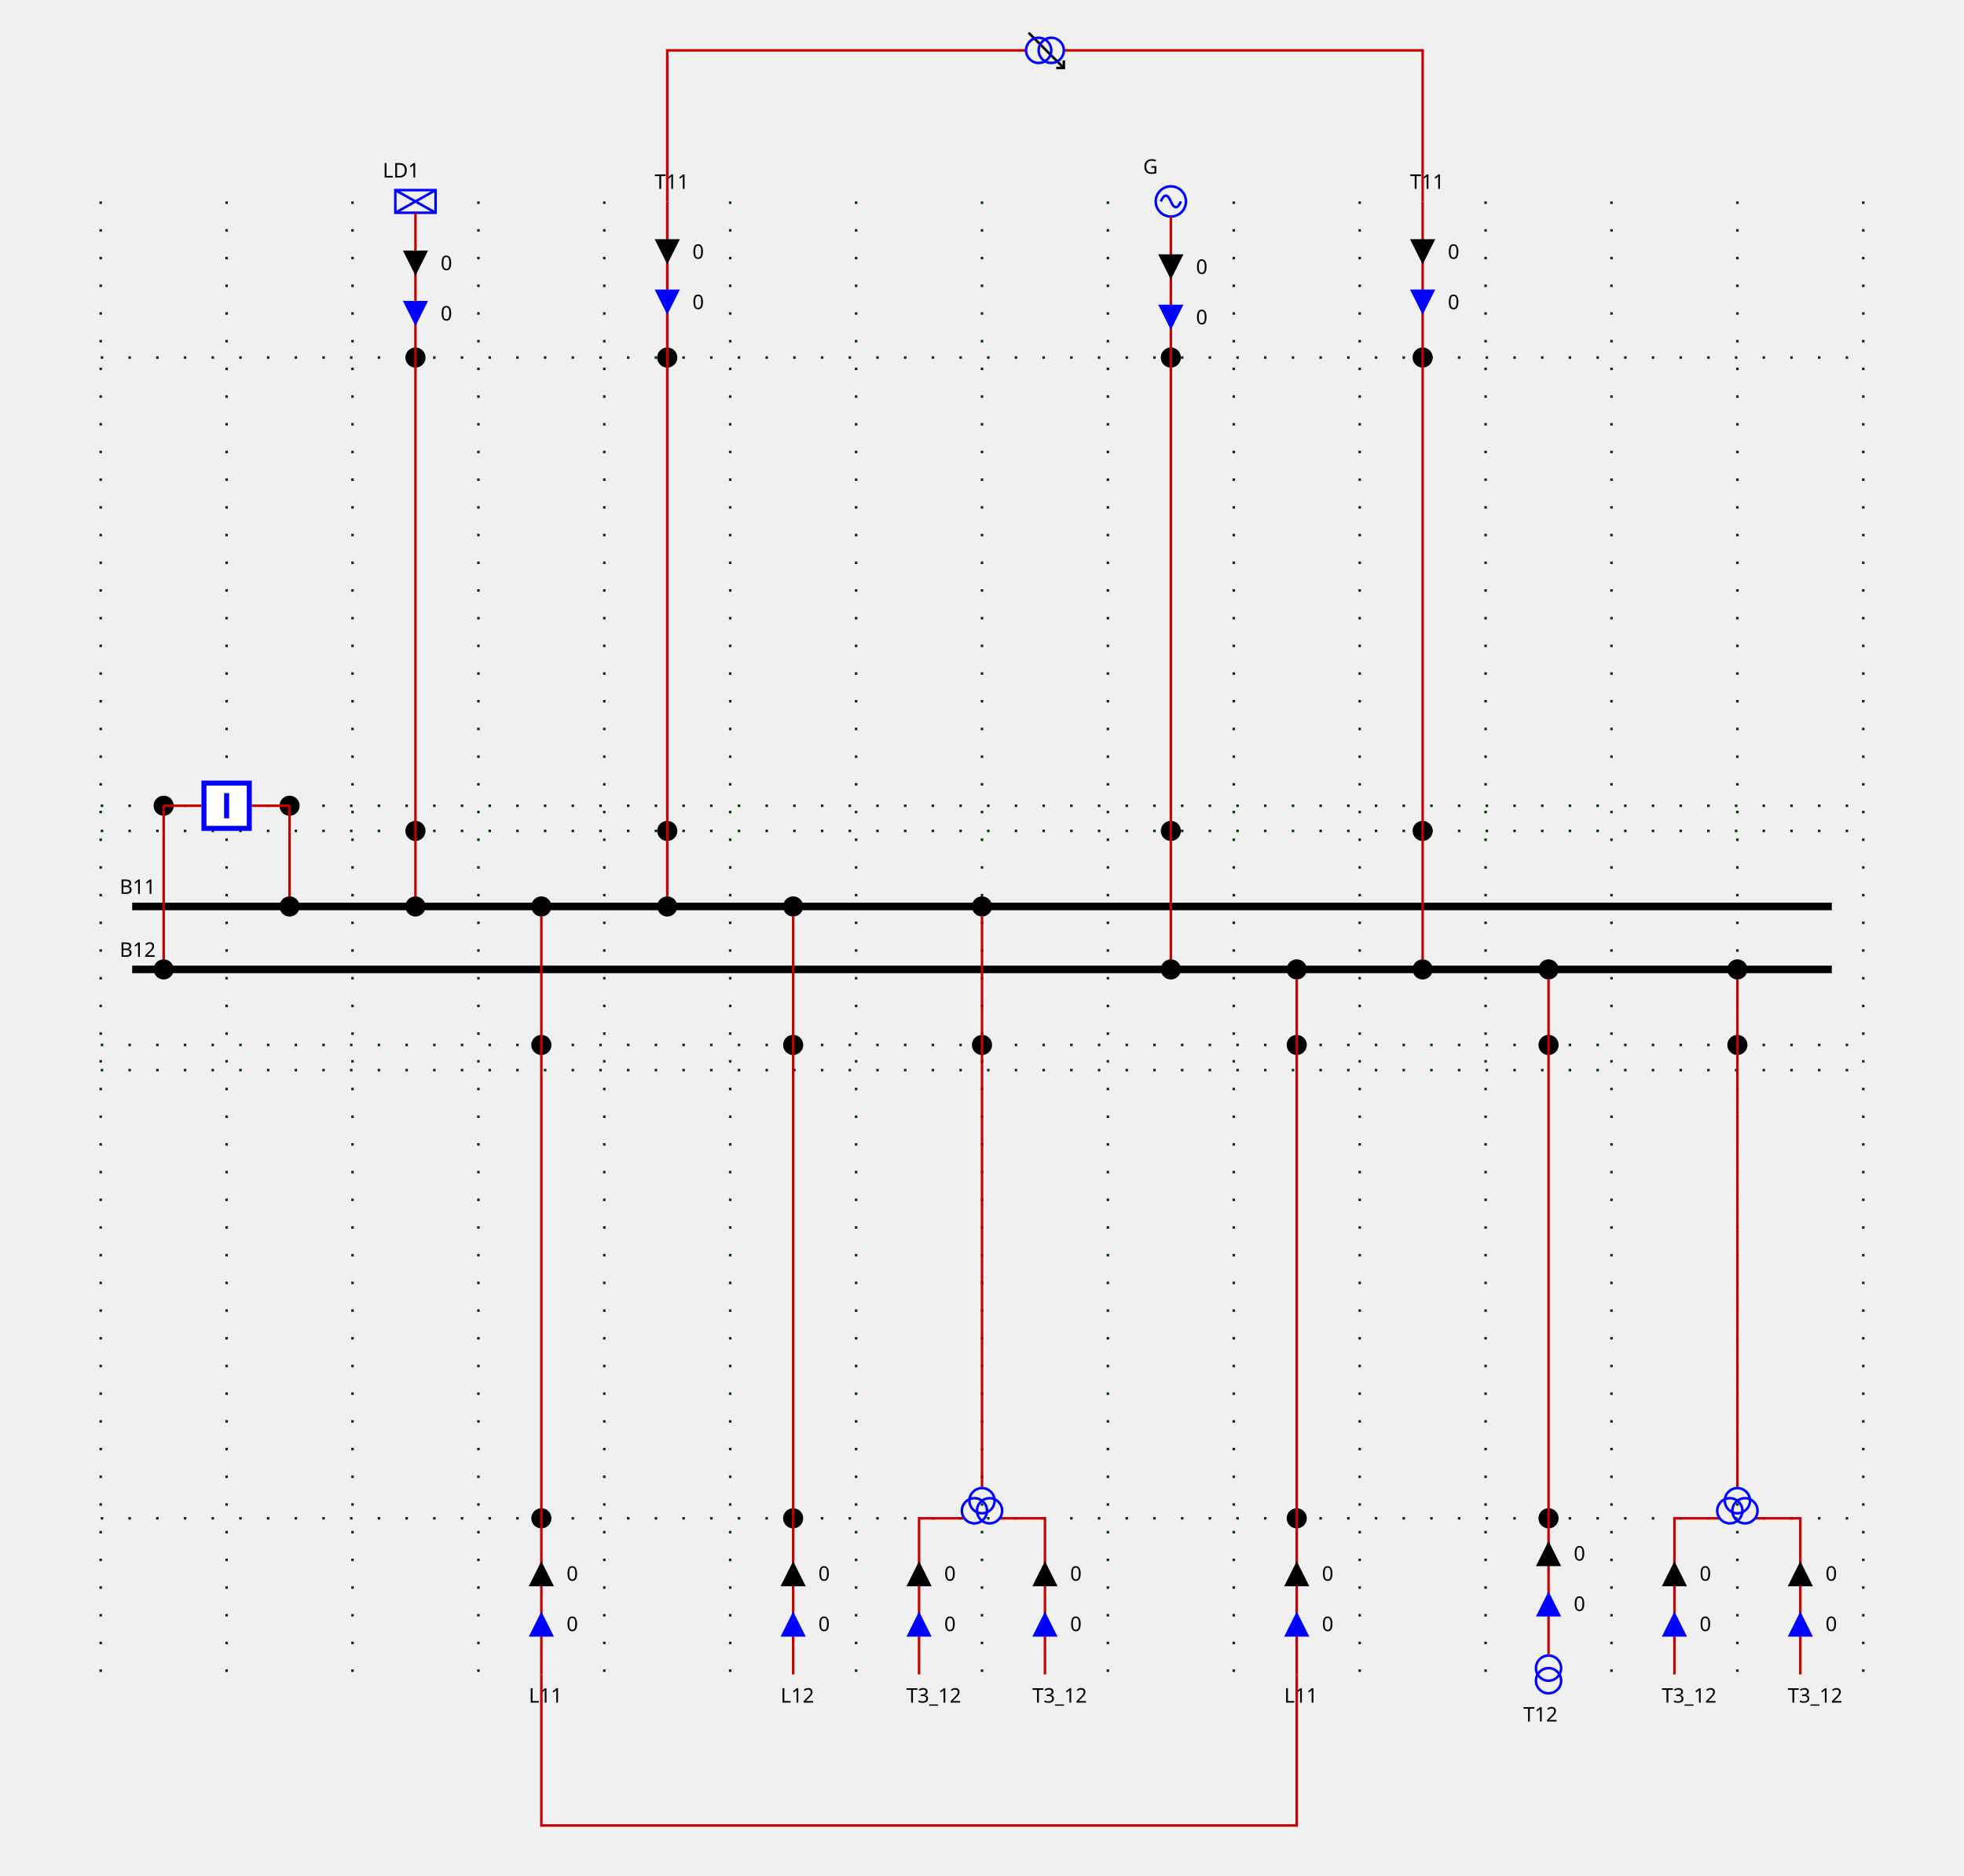
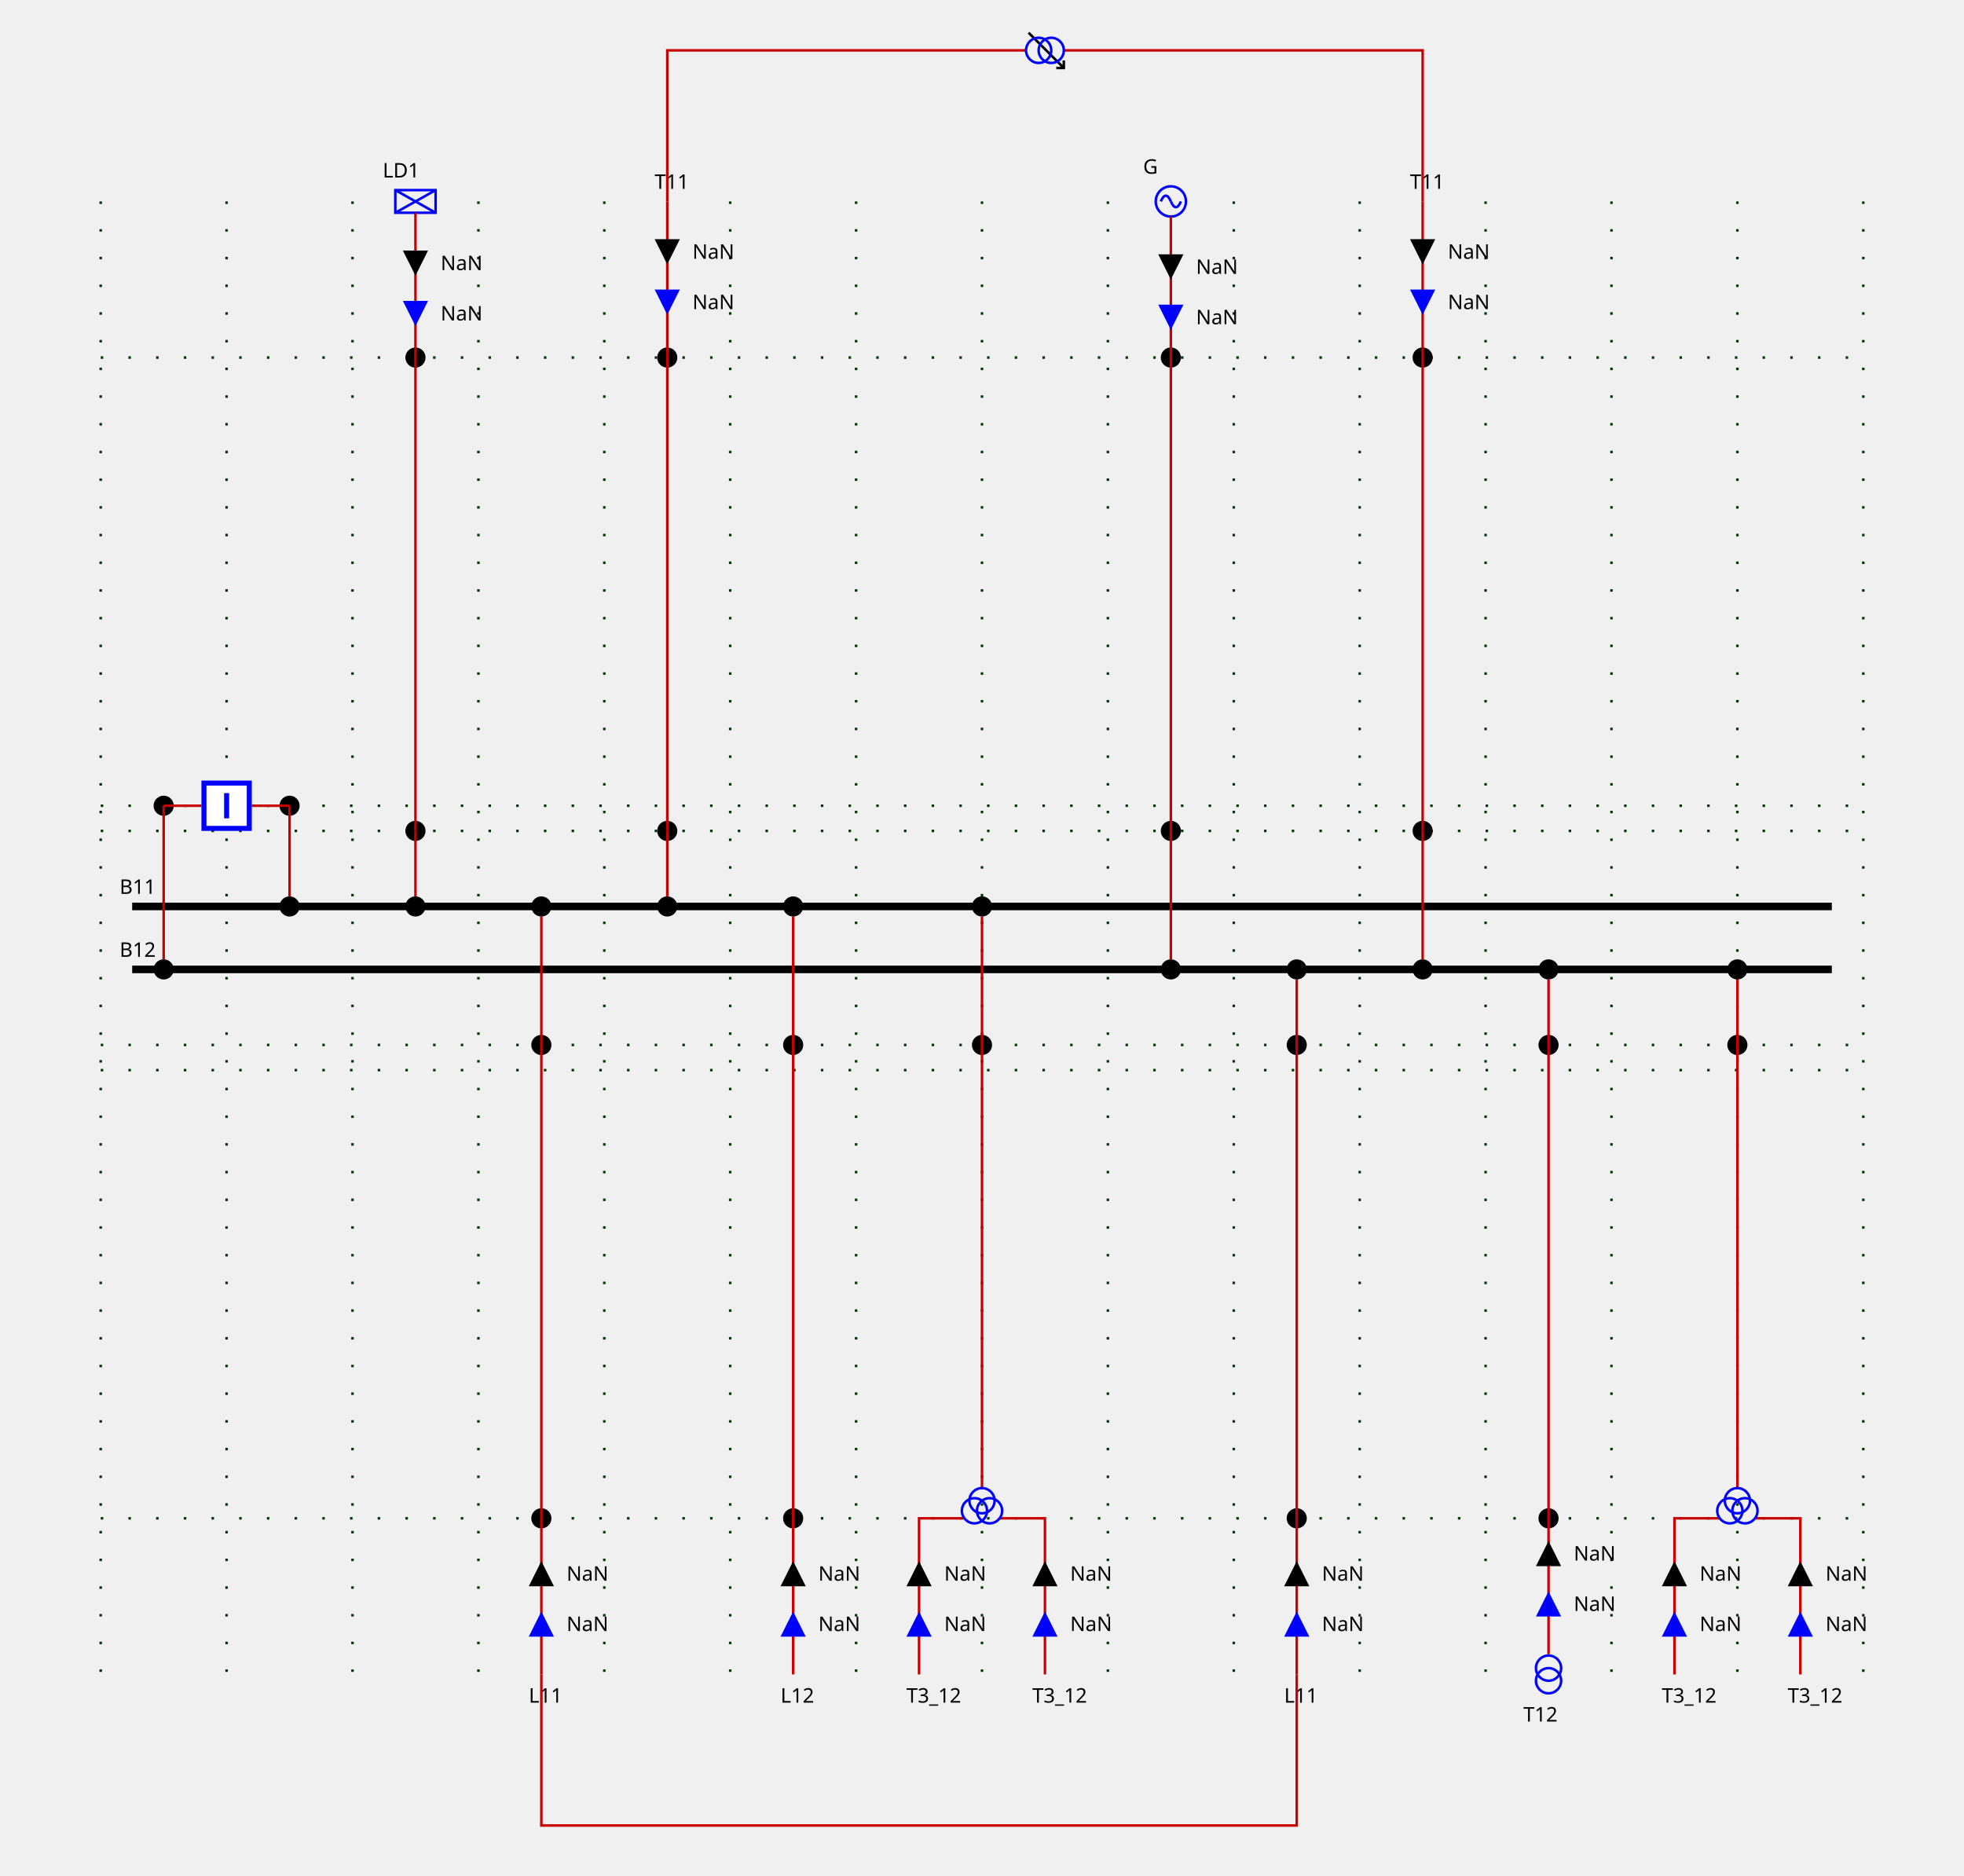
<svg xmlns="http://www.w3.org/2000/svg" height="745.0" viewBox="0 0 780.0 745.0" width="780.0">
  <style>
/* ----------------------------------------------------------------------- */
/* File: tautologies.css ------------------------------------------------- */
.sld-out .sld-arrow-in {visibility: hidden}
.sld-in .sld-arrow-out {visibility: hidden}
.sld-closed .sld-sw-open {visibility: hidden}
.sld-open .sld-sw-closed {visibility: hidden}
.sld-hidden-node {visibility: hidden}
.sld-top-feeder .sld-label {dominant-baseline: auto}
.sld-bottom-feeder .sld-label {dominant-baseline: hanging}
.sld-arrow-p .sld-label {dominant-baseline: middle}
.sld-arrow-q .sld-label {dominant-baseline: middle}
/* ----------------------------------------------------------------------- */
/* File: baseVoltages.css ------------------------------------------------ */
.sld-vl300to500 {--sld-vl-color: #ff0000}
.sld-vl180to300 {--sld-vl-color: #228b22}
.sld-vl120to180 {--sld-vl-color: #01afaf}
.sld-vl70to120 {--sld-vl-color: #cc5500}
.sld-vl50to70 {--sld-vl-color: #a020f0}
.sld-vl30to50 {--sld-vl-color: #ff8290}
.sld-vl0to30 {--sld-vl-color: #abae28}
/* ----------------------------------------------------------------------- */
/* File : highlightLineStates.css ---------------------------------------- */
.sld-feeder-disconnected {stroke: black}
.sld-feeder-connected-disconnected {stroke-dasharray: 3,3}
.sld-feeder-disconnected-connected {stroke: black; stroke-dasharray: 3,3}
/* ----------------------------------------------------------------------- */
/* File : components.css ------------------------------------------------- */
/* Stroke black */
.sld-disconnector {stroke-width: 3; stroke: black; fill: none}
/* Stroke blue */
.sld-breaker {stroke-width: 2; stroke: blue; fill:white}
/* Stroke --sld-vl-color with fallback black */
.sld-bus-connection {stroke: var(--sld-vl-color, black); stroke-width: 4; fill: none}
.sld-busbar-section {stroke: var(--sld-vl-color, black); stroke-width: 3; fill: none}
/* Stroke --sld-vl-color with fallback red */
.sld-wire {stroke: var(--sld-vl-color, #c80000); fill: none}
/* Stroke --sld-vl-color with fallback blue */
.sld-load-break-switch {stroke: var(--sld-vl-color, blue); fill: none}
.sld-load {stroke: var(--sld-vl-color, blue); fill: none}
.sld-generator {stroke: var(--sld-vl-color, blue); fill: none}
.sld-two-wt {stroke: var(--sld-vl-color, blue); fill: none}
.sld-three-wt {stroke: var(--sld-vl-color, blue); fill: none}
.sld-winding {stroke: var(--sld-vl-color, blue); fill: none}
.sld-capacitor {stroke: var(--sld-vl-color, blue); fill: none}
.sld-inductor {stroke: var(--sld-vl-color, blue); fill: none}
.sld-pst {stroke: var(--sld-vl-color, blue); fill: none}
.sld-pst-arrow {stroke: black; fill: none}
.sld-svc {stroke: var(--sld-vl-color, blue); fill: none}
.sld-vsc {stroke: var(--sld-vl-color, blue); font-size: 7.43px; fill: none}
/* Stroke none &amp; fill: --sld-vl-color */
.sld-node-infos {stroke: none; fill: var(--sld-vl-color, black)}
/* Stroke none &amp; fill: black */
.sld-label {stroke: none; fill: black; font: 8px "Verdana"}
.sld-graph-label {stroke: none; fill: black; font: 12px "Verdana"}
.sld-node {stroke: none; fill: black}
.sld-flash {stroke: none; fill: black}
.sld-lock {stroke: none; fill: black}
/* Specific */
.sld-grid {stroke: #003700; stroke-dasharray: 1,10}
.sld-arrow-p {fill:black}
.sld-arrow-q {fill:blue}
.sld-frame {fill: var(--sld-background-color, transparent)}
/* Stroke maroon for fictitious switch */
.sld-breaker.sld-fictitious {stroke: maroon}
.sld-disconnector.sld-fictitious {stroke: maroon}
.sld-load-break-switch.sld-fictitious {stroke: maroon}
.sld-busbar-section.sld-fictitious {stroke: var(--sld-vl-color, #c80000); stroke-width: 1}

</style>
  <rect class="sld-frame" height="100%" width="100%" />
  <g>
    <g class="sld-grid" id="GRID_VL1">
      <line x1="40.0" x2="40.0" y1="80.0" y2="665.0" />
      <line x1="90.0" x2="90.0" y1="80.0" y2="665.0" />
      <line x1="140.0" x2="140.0" y1="80.0" y2="665.0" />
      <line x1="190.0" x2="190.0" y1="80.0" y2="665.0" />
      <line x1="240.0" x2="240.0" y1="80.0" y2="665.0" />
      <line x1="290.0" x2="290.0" y1="80.0" y2="665.0" />
      <line x1="340.0" x2="340.0" y1="80.0" y2="665.0" />
      <line x1="390.0" x2="390.0" y1="80.0" y2="665.0" />
      <line x1="440.0" x2="440.0" y1="80.0" y2="665.0" />
      <line x1="490.0" x2="490.0" y1="80.0" y2="665.0" />
      <line x1="540.0" x2="540.0" y1="80.0" y2="665.0" />
      <line x1="590.0" x2="590.0" y1="80.0" y2="665.0" />
      <line x1="640.0" x2="640.0" y1="80.0" y2="665.0" />
      <line x1="690.0" x2="690.0" y1="80.0" y2="665.0" />
      <line x1="740.0" x2="740.0" y1="80.0" y2="665.0" />
      <line x1="40.0" x2="740.0" y1="330.0" y2="330.0" />
      <line x1="40.0" x2="740.0" y1="320.0" y2="320.0" />
      <line x1="40.0" x2="740.0" y1="142.0" y2="142.0" />
      <line x1="40.0" x2="740.0" y1="415.0" y2="415.0" />
      <line x1="40.0" x2="740.0" y1="425.0" y2="425.0" />
      <line x1="40.0" x2="740.0" y1="603.0" y2="603.0" />
    </g>
    <g class="sld-busbar-section sld-vl300to500" id="idB11" transform="translate(52.5,360.0)">
      <line x1="0" x2="675.0" y1="0" y2="0" />
      <text class="sld-label" id="B11_NW_LABEL" x="-5.0" y="-5.0">B11</text>
    </g>
    <g class="sld-busbar-section sld-vl300to500" id="idB12" transform="translate(52.5,385.0)">
      <line x1="0" x2="675.0" y1="0" y2="0" />
      <text class="sld-label" id="B12_NW_LABEL" x="-5.0" y="-5.0">B12</text>
    </g>
    <g class="cell idINTERN_32_0" id="idINTERN_32_0">
      <g class="sld-node sld-fictitious sld-vl300to500" id="idINTERNAL_95_VL1_95_BR1" transform="translate(111.0,316.0)">
        <circle cx="4" cy="4" r="4" />
      </g>
      <g class="sld-node sld-fictitious sld-vl300to500" id="idINTERNAL_95_VL1_95_BR1" transform="translate(61.0,316.0)">
        <circle cx="4" cy="4" r="4" />
      </g>
      <g class="sld-wire sld-vl300to500" id="_95_VL1_95_BUSCO_95_BR1_95_INTERNAL_95_VL1_95_BR1">
        <polyline points="115.0,356.0,115.0,320.0" />
      </g>
      <g class="sld-wire sld-vl300to500" id="_95_VL1_95_INTERNAL_95_VL1_95_BR1_95_BR1">
        <polyline points="115.0,320.0,100.0,320.0" />
      </g>
      <g class="sld-wire sld-vl300to500" id="_95_VL1_95_INTERNAL_95_VL1_95_BR1_95_BR1">
        <polyline points="65.0,320.0,80.0,320.0" />
      </g>
      <g class="sld-wire sld-vl300to500" id="_95_VL1_95_BUSCO_95_BR1_95_INTERNAL_95_VL1_95_BR1">
        <polyline points="65.0,381.0,65.0,320.0" />
      </g>
      <g class="sld-bus-connection sld-fictitious sld-vl300to500" id="idBUSCO_95_BR1" transform="translate(111.0,356.0)">
        <circle cx="4" cy="4" r="2" />
      </g>
      <g class="sld-breaker sld-open sld-vl300to500" id="idBR1" transform="translate(80.0,310.0)">
        <path class="sld-sw-closed" d="M1,1 V19 H19 V1z M10,5 V15" transform="rotate(90.0,10.0,10.0)" />
        <path class="sld-sw-open" d="M1,1 V19 H19 V1z M5,10 H15" transform="rotate(90.0,10.0,10.0)" />
      </g>
      <g class="sld-bus-connection sld-fictitious sld-vl300to500" id="idBUSCO_95_BR1" transform="translate(61.0,381.0)">
        <circle cx="4" cy="4" r="2" />
      </g>
    </g>
    <g class="cell idEXTERN_32_1" id="idEXTERN_32_1">
      <g class="sld-node sld-fictitious sld-vl300to500" id="idINTERNAL_95_VL1_95_LD1_95_1" transform="translate(161.0,326.0)">
        <circle cx="4" cy="4" r="4" />
      </g>
      <g class="sld-node sld-fictitious sld-vl300to500" id="idINTERNAL_95_VL1_95_LD1_95_2" transform="translate(161.0,138.0)">
        <circle cx="4" cy="4" r="4" />
      </g>
      <g class="sld-load sld-top-feeder sld-vl300to500" id="idLD1" transform="translate(157.0,75.5)">
        <rect height="9" width="16" />
        <line x1="0" x2="16" y1="0" y2="9" />
        <line x1="16" x2="0" y1="0" y2="9" />
        <text class="sld-label" id="LD1_N_LABEL" x="-5.0" y="-5.0">LD1</text>
      </g>
      <g class="sld-wire sld-vl300to500" id="_95_VL1_95_BUSCO_95_LD1_95_INTERNAL_95_VL1_95_LD1_95_1">
        <polyline points="165.0,356.0,165.0,330.0" />
      </g>
      <g class="sld-wire sld-vl300to500" id="_95_VL1_95_INTERNAL_95_VL1_95_LD1_95_1_95_INTERNAL_95_VL1_95_LD1_95_2">
        <polyline points="165.0,330.0,165.0,142.0" />
      </g>
      <g class="sld-wire sld-vl300to500" id="_95_VL1_95_INTERNAL_95_VL1_95_LD1_95_2_95_LD1">
        <polyline points="165.0,142.0,165.0,84.5" />
      </g>
      <g class="sld-arrow-p sld-in" id="idLD1_ARROW_ACTIVE" transform="translate(160.0,99.5)">
        <polygon class="sld-arrow-in" points="0,0 10,0 5,10" />
        <polygon class="sld-arrow-out" points="5,0 10,10 0,10" />
-         <text class="sld-label" x="15.0" y="5.0">0</text>
+         <text class="sld-label" x="15.0" y="5.0">NaN</text>
      </g>
      <g class="sld-arrow-q sld-in" id="idLD1_ARROW_REACTIVE" transform="translate(160.0,119.5)">
        <polygon class="sld-arrow-in" points="0,0 10,0 5,10" />
        <polygon class="sld-arrow-out" points="5,0 10,10 0,10" />
-         <text class="sld-label" x="15.0" y="5.0">0</text>
+         <text class="sld-label" x="15.0" y="5.0">NaN</text>
      </g>
      <g class="sld-bus-connection sld-fictitious sld-vl300to500" id="idBUSCO_95_LD1" transform="translate(161.0,356.0)">
        <circle cx="4" cy="4" r="2" />
      </g>
    </g>
    <g class="cell idEXTERN_32_2" id="idEXTERN_32_2">
      <g class="sld-node sld-fictitious sld-vl300to500" id="idINTERNAL_95_VL1_95_L11_95_ONE_95_1" transform="translate(211.0,411.0)">
        <circle cx="4" cy="4" r="4" />
      </g>
      <g class="sld-node sld-fictitious sld-vl300to500" id="idINTERNAL_95_VL1_95_L11_95_ONE_95_2" transform="translate(211.0,599.0)">
        <circle cx="4" cy="4" r="4" />
      </g>
      <g class="sld-bottom-feeder sld-vl300to500" id="idL11_95_ONE" transform="translate(215.0,665.0)">
        <text class="sld-label" id="L11_ONE_S_LABEL" x="-5.0" y="5.0">L11</text>
      </g>
      <g class="sld-wire sld-vl300to500" id="_95_VL1_95_BUSCO_95_L11_95_ONE_95_INTERNAL_95_VL1_95_L11_95_ONE_95_1">
        <polyline points="215.0,364.0,215.0,415.0" />
      </g>
      <g class="sld-wire sld-vl300to500" id="_95_VL1_95_INTERNAL_95_VL1_95_L11_95_ONE_95_1_95_INTERNAL_95_VL1_95_L11_95_ONE_95_2">
        <polyline points="215.0,415.0,215.0,603.0" />
      </g>
      <g class="sld-wire sld-vl300to500" id="_95_VL1_95_INTERNAL_95_VL1_95_L11_95_ONE_95_2_95_L11_95_ONE">
        <polyline points="215.0,603.0,215.0,665.0" />
      </g>
      <g class="sld-arrow-q sld-in" id="idL11_95_ONE_ARROW_REACTIVE" transform="translate(210.0,640.0)">
        <polygon class="sld-arrow-in" points="0,0 10,0 5,10" transform="rotate(180.0,5.0,5.0)" />
        <polygon class="sld-arrow-out" points="5,0 10,10 0,10" transform="rotate(180.0,5.0,5.0)" />
-         <text class="sld-label" x="15.0" y="5.0">0</text>
+         <text class="sld-label" x="15.0" y="5.0">NaN</text>
      </g>
      <g class="sld-arrow-p sld-in" id="idL11_95_ONE_ARROW_ACTIVE" transform="translate(210.0,620.0)">
        <polygon class="sld-arrow-in" points="0,0 10,0 5,10" transform="rotate(180.0,5.0,5.0)" />
        <polygon class="sld-arrow-out" points="5,0 10,10 0,10" transform="rotate(180.0,5.0,5.0)" />
-         <text class="sld-label" x="15.0" y="5.0">0</text>
+         <text class="sld-label" x="15.0" y="5.0">NaN</text>
      </g>
      <g class="sld-bus-connection sld-fictitious sld-vl300to500" id="idBUSCO_95_L11_95_ONE" transform="translate(211.0,356.0)">
        <circle cx="4" cy="4" r="2" />
      </g>
    </g>
    <g class="cell idEXTERN_32_3" id="idEXTERN_32_3">
      <g class="sld-node sld-fictitious sld-vl300to500" id="idINTERNAL_95_VL1_95_T11_95_ONE_95_1" transform="translate(261.0,326.0)">
        <circle cx="4" cy="4" r="4" />
      </g>
      <g class="sld-node sld-fictitious sld-vl300to500" id="idINTERNAL_95_VL1_95_T11_95_ONE_95_2" transform="translate(261.0,138.0)">
        <circle cx="4" cy="4" r="4" />
      </g>
      <g class="sld-top-feeder sld-vl300to500" id="idT11_95_ONE" transform="translate(265.0,80.0)">
        <text class="sld-label" id="T11_ONE_N_LABEL" x="-5.0" y="-5.0">T11</text>
      </g>
      <g class="sld-wire sld-vl300to500" id="_95_VL1_95_BUSCO_95_T11_95_ONE_95_INTERNAL_95_VL1_95_T11_95_ONE_95_1">
        <polyline points="265.0,356.0,265.0,330.0" />
      </g>
      <g class="sld-wire sld-vl300to500" id="_95_VL1_95_INTERNAL_95_VL1_95_T11_95_ONE_95_1_95_INTERNAL_95_VL1_95_T11_95_ONE_95_2">
        <polyline points="265.0,330.0,265.0,142.0" />
      </g>
      <g class="sld-wire sld-vl300to500" id="_95_VL1_95_INTERNAL_95_VL1_95_T11_95_ONE_95_2_95_T11_95_ONE">
        <polyline points="265.0,142.0,265.0,80.0" />
      </g>
      <g class="sld-arrow-p sld-in" id="idT11_95_ONE_ARROW_ACTIVE" transform="translate(260.0,95.0)">
        <polygon class="sld-arrow-in" points="0,0 10,0 5,10" />
        <polygon class="sld-arrow-out" points="5,0 10,10 0,10" />
-         <text class="sld-label" x="15.0" y="5.0">0</text>
+         <text class="sld-label" x="15.0" y="5.0">NaN</text>
      </g>
      <g class="sld-arrow-q sld-in" id="idT11_95_ONE_ARROW_REACTIVE" transform="translate(260.0,115.0)">
        <polygon class="sld-arrow-in" points="0,0 10,0 5,10" />
        <polygon class="sld-arrow-out" points="5,0 10,10 0,10" />
-         <text class="sld-label" x="15.0" y="5.0">0</text>
+         <text class="sld-label" x="15.0" y="5.0">NaN</text>
      </g>
      <g class="sld-bus-connection sld-fictitious sld-vl300to500" id="idBUSCO_95_T11_95_ONE" transform="translate(261.0,356.0)">
        <circle cx="4" cy="4" r="2" />
      </g>
    </g>
    <g class="cell idEXTERN_32_4" id="idEXTERN_32_4">
      <g class="sld-node sld-fictitious sld-vl300to500" id="idINTERNAL_95_VL1_95_L12_95_ONE_95_1" transform="translate(311.0,411.0)">
        <circle cx="4" cy="4" r="4" />
      </g>
      <g class="sld-node sld-fictitious sld-vl300to500" id="idINTERNAL_95_VL1_95_L12_95_ONE_95_2" transform="translate(311.0,599.0)">
        <circle cx="4" cy="4" r="4" />
      </g>
      <g class="sld-bottom-feeder sld-vl300to500" id="idL12_95_ONE" transform="translate(315.0,665.0)">
        <text class="sld-label" id="L12_ONE_S_LABEL" x="-5.0" y="5.0">L12</text>
      </g>
      <g class="sld-wire sld-vl300to500" id="_95_VL1_95_BUSCO_95_L12_95_ONE_95_INTERNAL_95_VL1_95_L12_95_ONE_95_1">
        <polyline points="315.0,364.0,315.0,415.0" />
      </g>
      <g class="sld-wire sld-vl300to500" id="_95_VL1_95_INTERNAL_95_VL1_95_L12_95_ONE_95_1_95_INTERNAL_95_VL1_95_L12_95_ONE_95_2">
        <polyline points="315.0,415.0,315.0,603.0" />
      </g>
      <g class="sld-wire sld-vl300to500" id="_95_VL1_95_INTERNAL_95_VL1_95_L12_95_ONE_95_2_95_L12_95_ONE">
        <polyline points="315.0,603.0,315.0,665.0" />
      </g>
      <g class="sld-arrow-q sld-in" id="idL12_95_ONE_ARROW_REACTIVE" transform="translate(310.0,640.0)">
        <polygon class="sld-arrow-in" points="0,0 10,0 5,10" transform="rotate(180.0,5.0,5.0)" />
        <polygon class="sld-arrow-out" points="5,0 10,10 0,10" transform="rotate(180.0,5.0,5.0)" />
-         <text class="sld-label" x="15.0" y="5.0">0</text>
+         <text class="sld-label" x="15.0" y="5.0">NaN</text>
      </g>
      <g class="sld-arrow-p sld-in" id="idL12_95_ONE_ARROW_ACTIVE" transform="translate(310.0,620.0)">
        <polygon class="sld-arrow-in" points="0,0 10,0 5,10" transform="rotate(180.0,5.0,5.0)" />
        <polygon class="sld-arrow-out" points="5,0 10,10 0,10" transform="rotate(180.0,5.0,5.0)" />
-         <text class="sld-label" x="15.0" y="5.0">0</text>
+         <text class="sld-label" x="15.0" y="5.0">NaN</text>
      </g>
      <g class="sld-bus-connection sld-fictitious sld-vl300to500" id="idBUSCO_95_L12_95_ONE" transform="translate(311.0,356.0)">
        <circle cx="4" cy="4" r="2" />
      </g>
    </g>
    <g class="cell idEXTERN_32_5" id="idEXTERN_32_5">
      <g class="sld-node sld-fictitious sld-vl300to500" id="idINTERNAL_95_VL1_95_T3_95_12" transform="translate(386.0,411.0)">
        <circle cx="4" cy="4" r="4" />
      </g>
      <g class="sld-bottom-feeder sld-vl300to500" id="idT3_95_12_95_TWO" transform="translate(365.0,665.0)">
        <text class="sld-label" id="T3_12_TWO_S_LABEL" x="-5.0" y="5.0">T3_12</text>
      </g>
      <g class="sld-bottom-feeder sld-vl300to500" id="idT3_95_12_95_THREE" transform="translate(415.0,665.0)">
        <text class="sld-label" id="T3_12_THREE_S_LABEL" x="-5.0" y="5.0">T3_12</text>
      </g>
      <g class="sld-wire sld-vl300to500" id="_95_VL1_95_BUSCO_95_T3_95_12_95_INTERNAL_95_VL1_95_T3_95_12">
        <polyline points="390.0,364.0,390.0,415.0" />
      </g>
      <g class="sld-wire sld-vl300to500" id="_95_VL1_95_INTERNAL_95_VL1_95_T3_95_12_95_T3_95_12">
        <polyline points="390.0,415.0,390.0,591.0" />
      </g>
      <g class="sld-wire sld-vl300to500" id="_95_VL1_95_T3_95_12_95_TWO_95_T3_95_12">
        <polyline points="365.0,665.0,365.0,603.0,383.0,603.0" />
      </g>
      <g class="sld-arrow-q sld-in" id="idT3_95_12_95_TWO_ARROW_REACTIVE" transform="translate(360.0,640.0)">
        <polygon class="sld-arrow-in" points="0,0 10,0 5,10" transform="rotate(180.0,5.0,5.0)" />
        <polygon class="sld-arrow-out" points="5,0 10,10 0,10" transform="rotate(180.0,5.0,5.0)" />
-         <text class="sld-label" x="15.0" y="5.0">0</text>
+         <text class="sld-label" x="15.0" y="5.0">NaN</text>
      </g>
      <g class="sld-arrow-p sld-in" id="idT3_95_12_95_TWO_ARROW_ACTIVE" transform="translate(360.0,620.0)">
        <polygon class="sld-arrow-in" points="0,0 10,0 5,10" transform="rotate(180.0,5.0,5.0)" />
        <polygon class="sld-arrow-out" points="5,0 10,10 0,10" transform="rotate(180.0,5.0,5.0)" />
-         <text class="sld-label" x="15.0" y="5.0">0</text>
+         <text class="sld-label" x="15.0" y="5.0">NaN</text>
      </g>
      <g class="sld-wire sld-vl300to500" id="_95_VL1_95_T3_95_12_95_THREE_95_T3_95_12">
        <polyline points="415.0,665.0,415.0,603.0,397.0,603.0" />
      </g>
      <g class="sld-arrow-q sld-in" id="idT3_95_12_95_THREE_ARROW_REACTIVE" transform="translate(410.0,640.0)">
        <polygon class="sld-arrow-in" points="0,0 10,0 5,10" transform="rotate(180.0,5.0,5.0)" />
        <polygon class="sld-arrow-out" points="5,0 10,10 0,10" transform="rotate(180.0,5.0,5.0)" />
-         <text class="sld-label" x="15.0" y="5.0">0</text>
+         <text class="sld-label" x="15.0" y="5.0">NaN</text>
      </g>
      <g class="sld-arrow-p sld-in" id="idT3_95_12_95_THREE_ARROW_ACTIVE" transform="translate(410.0,620.0)">
        <polygon class="sld-arrow-in" points="0,0 10,0 5,10" transform="rotate(180.0,5.0,5.0)" />
        <polygon class="sld-arrow-out" points="5,0 10,10 0,10" transform="rotate(180.0,5.0,5.0)" />
-         <text class="sld-label" x="15.0" y="5.0">0</text>
+         <text class="sld-label" x="15.0" y="5.0">NaN</text>
      </g>
      <g class="sld-bus-connection sld-fictitious sld-vl300to500" id="idBUSCO_95_T3_95_12" transform="translate(386.0,356.0)">
        <circle cx="4" cy="4" r="2" />
      </g>
      <g class="sld-three-wt sld-fictitious" id="idT3_95_12" transform="translate(382.0,591.0)">
        <circle class="sld-vl300to500 sld-winding" cx="5" cy="15" r="5" transform="scale(1, -1) translate(0, -24.0)" />
        <circle class="sld-vl300to500 sld-winding" cx="11" cy="15" r="5" transform="scale(1, -1) translate(0, -24.0)" />
        <circle class="sld-vl300to500 sld-winding" cx="8" cy="19" r="5" transform="scale(1, -1) translate(0, -24.0)" />
      </g>
    </g>
    <g class="cell idEXTERN_32_6" id="idEXTERN_32_6">
      <g class="sld-node sld-fictitious sld-vl300to500" id="idINTERNAL_95_VL1_95_G_95_1" transform="translate(461.0,326.0)">
        <circle cx="4" cy="4" r="4" />
      </g>
      <g class="sld-node sld-fictitious sld-vl300to500" id="idINTERNAL_95_VL1_95_G_95_2" transform="translate(461.0,138.0)">
        <circle cx="4" cy="4" r="4" />
      </g>
      <g class="sld-generator sld-top-feeder sld-vl300to500" id="idG" transform="translate(459.0,74.0)">
        <circle cx="6" cy="6" r="6" />
        <path d="M6,6 A 6 40 0 0 0 2,6" />
        <path d="M6,6 A 6 40 0 0 0 10,6" />
        <text class="sld-label" id="G_N_LABEL" x="-5.0" y="-5.0">G</text>
      </g>
      <g class="sld-wire sld-vl300to500" id="_95_VL1_95_BUSCO_95_G_95_INTERNAL_95_VL1_95_G_95_1">
        <polyline points="465.0,381.0,465.0,330.0" />
      </g>
      <g class="sld-wire sld-vl300to500" id="_95_VL1_95_INTERNAL_95_VL1_95_G_95_1_95_INTERNAL_95_VL1_95_G_95_2">
        <polyline points="465.0,330.0,465.0,142.0" />
      </g>
      <g class="sld-wire sld-vl300to500" id="_95_VL1_95_INTERNAL_95_VL1_95_G_95_2_95_G">
        <polyline points="465.0,142.0,465.0,86.0" />
      </g>
      <g class="sld-arrow-p sld-in" id="idG_ARROW_ACTIVE" transform="translate(460.0,101.0)">
        <polygon class="sld-arrow-in" points="0,0 10,0 5,10" />
        <polygon class="sld-arrow-out" points="5,0 10,10 0,10" />
-         <text class="sld-label" x="15.0" y="5.0">0</text>
+         <text class="sld-label" x="15.0" y="5.0">NaN</text>
      </g>
      <g class="sld-arrow-q sld-in" id="idG_ARROW_REACTIVE" transform="translate(460.0,121.0)">
        <polygon class="sld-arrow-in" points="0,0 10,0 5,10" />
        <polygon class="sld-arrow-out" points="5,0 10,10 0,10" />
-         <text class="sld-label" x="15.0" y="5.0">0</text>
+         <text class="sld-label" x="15.0" y="5.0">NaN</text>
      </g>
      <g class="sld-bus-connection sld-fictitious sld-vl300to500" id="idBUSCO_95_G" transform="translate(461.0,381.0)">
        <circle cx="4" cy="4" r="2" />
      </g>
    </g>
    <g class="cell idEXTERN_32_7" id="idEXTERN_32_7">
      <g class="sld-node sld-fictitious sld-vl300to500" id="idINTERNAL_95_VL1_95_L11_95_TWO_95_1" transform="translate(511.0,411.0)">
        <circle cx="4" cy="4" r="4" />
      </g>
      <g class="sld-node sld-fictitious sld-vl300to500" id="idINTERNAL_95_VL1_95_L11_95_TWO_95_2" transform="translate(511.0,599.0)">
        <circle cx="4" cy="4" r="4" />
      </g>
      <g class="sld-bottom-feeder sld-vl300to500" id="idL11_95_TWO" transform="translate(515.0,665.0)">
        <text class="sld-label" id="L11_TWO_S_LABEL" x="-5.0" y="5.0">L11</text>
      </g>
      <g class="sld-wire sld-vl300to500" id="_95_VL1_95_BUSCO_95_L11_95_TWO_95_INTERNAL_95_VL1_95_L11_95_TWO_95_1">
        <polyline points="515.0,389.0,515.0,415.0" />
      </g>
      <g class="sld-wire sld-vl300to500" id="_95_VL1_95_INTERNAL_95_VL1_95_L11_95_TWO_95_1_95_INTERNAL_95_VL1_95_L11_95_TWO_95_2">
        <polyline points="515.0,415.0,515.0,603.0" />
      </g>
      <g class="sld-wire sld-vl300to500" id="_95_VL1_95_INTERNAL_95_VL1_95_L11_95_TWO_95_2_95_L11_95_TWO">
        <polyline points="515.0,603.0,515.0,665.0" />
      </g>
      <g class="sld-arrow-q sld-in" id="idL11_95_TWO_ARROW_REACTIVE" transform="translate(510.0,640.0)">
        <polygon class="sld-arrow-in" points="0,0 10,0 5,10" transform="rotate(180.0,5.0,5.0)" />
        <polygon class="sld-arrow-out" points="5,0 10,10 0,10" transform="rotate(180.0,5.0,5.0)" />
-         <text class="sld-label" x="15.0" y="5.0">0</text>
+         <text class="sld-label" x="15.0" y="5.0">NaN</text>
      </g>
      <g class="sld-arrow-p sld-in" id="idL11_95_TWO_ARROW_ACTIVE" transform="translate(510.0,620.0)">
        <polygon class="sld-arrow-in" points="0,0 10,0 5,10" transform="rotate(180.0,5.0,5.0)" />
        <polygon class="sld-arrow-out" points="5,0 10,10 0,10" transform="rotate(180.0,5.0,5.0)" />
-         <text class="sld-label" x="15.0" y="5.0">0</text>
+         <text class="sld-label" x="15.0" y="5.0">NaN</text>
      </g>
      <g class="sld-bus-connection sld-fictitious sld-vl300to500" id="idBUSCO_95_L11_95_TWO" transform="translate(511.0,381.0)">
        <circle cx="4" cy="4" r="2" />
      </g>
    </g>
    <g class="cell idEXTERN_32_8" id="idEXTERN_32_8">
      <g class="sld-node sld-fictitious sld-vl300to500" id="idINTERNAL_95_VL1_95_T11_95_TWO_95_1" transform="translate(561.0,326.0)">
        <circle cx="4" cy="4" r="4" />
      </g>
      <g class="sld-node sld-fictitious sld-vl300to500" id="idINTERNAL_95_VL1_95_T11_95_TWO_95_2" transform="translate(561.0,138.0)">
        <circle cx="4" cy="4" r="4" />
      </g>
      <g class="sld-top-feeder sld-vl300to500" id="idT11_95_TWO" transform="translate(565.0,80.0)">
        <text class="sld-label" id="T11_TWO_N_LABEL" x="-5.0" y="-5.0">T11</text>
      </g>
      <g class="sld-wire sld-vl300to500" id="_95_VL1_95_BUSCO_95_T11_95_TWO_95_INTERNAL_95_VL1_95_T11_95_TWO_95_1">
        <polyline points="565.0,381.0,565.0,330.0" />
      </g>
      <g class="sld-wire sld-vl300to500" id="_95_VL1_95_INTERNAL_95_VL1_95_T11_95_TWO_95_1_95_INTERNAL_95_VL1_95_T11_95_TWO_95_2">
        <polyline points="565.0,330.0,565.0,142.0" />
      </g>
      <g class="sld-wire sld-vl300to500" id="_95_VL1_95_INTERNAL_95_VL1_95_T11_95_TWO_95_2_95_T11_95_TWO">
        <polyline points="565.0,142.0,565.0,80.0" />
      </g>
      <g class="sld-arrow-p sld-in" id="idT11_95_TWO_ARROW_ACTIVE" transform="translate(560.0,95.0)">
        <polygon class="sld-arrow-in" points="0,0 10,0 5,10" />
        <polygon class="sld-arrow-out" points="5,0 10,10 0,10" />
-         <text class="sld-label" x="15.0" y="5.0">0</text>
+         <text class="sld-label" x="15.0" y="5.0">NaN</text>
      </g>
      <g class="sld-arrow-q sld-in" id="idT11_95_TWO_ARROW_REACTIVE" transform="translate(560.0,115.0)">
        <polygon class="sld-arrow-in" points="0,0 10,0 5,10" />
        <polygon class="sld-arrow-out" points="5,0 10,10 0,10" />
-         <text class="sld-label" x="15.0" y="5.0">0</text>
+         <text class="sld-label" x="15.0" y="5.0">NaN</text>
      </g>
      <g class="sld-bus-connection sld-fictitious sld-vl300to500" id="idBUSCO_95_T11_95_TWO" transform="translate(561.0,381.0)">
        <circle cx="4" cy="4" r="2" />
      </g>
    </g>
    <g class="cell idEXTERN_32_9" id="idEXTERN_32_9">
      <g class="sld-node sld-fictitious sld-vl300to500" id="idINTERNAL_95_VL1_95_T12_95_ONE_95_1" transform="translate(611.0,411.0)">
        <circle cx="4" cy="4" r="4" />
      </g>
      <g class="sld-node sld-fictitious sld-vl300to500" id="idINTERNAL_95_VL1_95_T12_95_ONE_95_2" transform="translate(611.0,599.0)">
        <circle cx="4" cy="4" r="4" />
      </g>
      <g class="sld-two-wt sld-bottom-feeder" id="idT12_95_ONE" transform="translate(610.0,657.5)">
        <circle class="sld-vl300to500 sld-winding" cx="5" cy="10" r="5" transform="rotate(180.0,5.0,7.5)" />
        <circle class="sld-vl300to500 sld-winding" cx="5" cy="5" r="5" transform="rotate(180.0,5.0,7.5)" />
        <text class="sld-label" id="T12_ONE_S_LABEL" x="-5.0" y="20.0">T12</text>
      </g>
      <g class="sld-wire sld-vl300to500" id="_95_VL1_95_BUSCO_95_T12_95_ONE_95_INTERNAL_95_VL1_95_T12_95_ONE_95_1">
        <polyline points="615.0,389.0,615.0,415.0" />
      </g>
      <g class="sld-wire sld-vl300to500" id="_95_VL1_95_INTERNAL_95_VL1_95_T12_95_ONE_95_1_95_INTERNAL_95_VL1_95_T12_95_ONE_95_2">
        <polyline points="615.0,415.0,615.0,603.0" />
      </g>
      <g class="sld-wire sld-vl300to500" id="_95_VL1_95_INTERNAL_95_VL1_95_T12_95_ONE_95_2_95_T12_95_ONE">
        <polyline points="615.0,603.0,615.0,657.0" />
      </g>
      <g class="sld-arrow-q sld-in" id="idT12_95_ONE_ARROW_REACTIVE" transform="translate(610.0,632.0)">
        <polygon class="sld-arrow-in" points="0,0 10,0 5,10" transform="rotate(180.0,5.0,5.0)" />
        <polygon class="sld-arrow-out" points="5,0 10,10 0,10" transform="rotate(180.0,5.0,5.0)" />
-         <text class="sld-label" x="15.0" y="5.0">0</text>
+         <text class="sld-label" x="15.0" y="5.0">NaN</text>
      </g>
      <g class="sld-arrow-p sld-in" id="idT12_95_ONE_ARROW_ACTIVE" transform="translate(610.0,612.0)">
        <polygon class="sld-arrow-in" points="0,0 10,0 5,10" transform="rotate(180.0,5.0,5.0)" />
        <polygon class="sld-arrow-out" points="5,0 10,10 0,10" transform="rotate(180.0,5.0,5.0)" />
-         <text class="sld-label" x="15.0" y="5.0">0</text>
+         <text class="sld-label" x="15.0" y="5.0">NaN</text>
      </g>
      <g class="sld-bus-connection sld-fictitious sld-vl300to500" id="idBUSCO_95_T12_95_ONE" transform="translate(611.0,381.0)">
        <circle cx="4" cy="4" r="2" />
      </g>
    </g>
    <g class="cell idEXTERN_32_10" id="idEXTERN_32_10">
      <g class="sld-node sld-fictitious sld-vl300to500" id="idINTERNAL_95_VL1_95_T3_95_12" transform="translate(686.0,411.0)">
        <circle cx="4" cy="4" r="4" />
      </g>
      <g class="sld-bottom-feeder sld-vl300to500" id="idT3_95_12_95_ONE" transform="translate(665.0,665.0)">
        <text class="sld-label" id="T3_12_ONE_S_LABEL" x="-5.0" y="5.0">T3_12</text>
      </g>
      <g class="sld-bottom-feeder sld-vl300to500" id="idT3_95_12_95_THREE" transform="translate(715.0,665.0)">
        <text class="sld-label" id="T3_12_THREE_S_LABEL" x="-5.0" y="5.0">T3_12</text>
      </g>
      <g class="sld-wire sld-vl300to500" id="_95_VL1_95_BUSCO_95_T3_95_12_95_INTERNAL_95_VL1_95_T3_95_12">
        <polyline points="690.0,389.0,690.0,415.0" />
      </g>
      <g class="sld-wire sld-vl300to500" id="_95_VL1_95_INTERNAL_95_VL1_95_T3_95_12_95_T3_95_12">
        <polyline points="690.0,415.0,690.0,591.0" />
      </g>
      <g class="sld-wire sld-vl300to500" id="_95_VL1_95_T3_95_12_95_ONE_95_T3_95_12">
        <polyline points="665.0,665.0,665.0,603.0,683.0,603.0" />
      </g>
      <g class="sld-arrow-q sld-in" id="idT3_95_12_95_ONE_ARROW_REACTIVE" transform="translate(660.0,640.0)">
        <polygon class="sld-arrow-in" points="0,0 10,0 5,10" transform="rotate(180.0,5.0,5.0)" />
        <polygon class="sld-arrow-out" points="5,0 10,10 0,10" transform="rotate(180.0,5.0,5.0)" />
-         <text class="sld-label" x="15.0" y="5.0">0</text>
+         <text class="sld-label" x="15.0" y="5.0">NaN</text>
      </g>
      <g class="sld-arrow-p sld-in" id="idT3_95_12_95_ONE_ARROW_ACTIVE" transform="translate(660.0,620.0)">
        <polygon class="sld-arrow-in" points="0,0 10,0 5,10" transform="rotate(180.0,5.0,5.0)" />
        <polygon class="sld-arrow-out" points="5,0 10,10 0,10" transform="rotate(180.0,5.0,5.0)" />
-         <text class="sld-label" x="15.0" y="5.0">0</text>
+         <text class="sld-label" x="15.0" y="5.0">NaN</text>
      </g>
      <g class="sld-wire sld-vl300to500" id="_95_VL1_95_T3_95_12_95_THREE_95_T3_95_12">
        <polyline points="715.0,665.0,715.0,603.0,697.0,603.0" />
      </g>
      <g class="sld-arrow-q sld-in" id="idT3_95_12_95_THREE_ARROW_REACTIVE" transform="translate(710.0,640.0)">
        <polygon class="sld-arrow-in" points="0,0 10,0 5,10" transform="rotate(180.0,5.0,5.0)" />
        <polygon class="sld-arrow-out" points="5,0 10,10 0,10" transform="rotate(180.0,5.0,5.0)" />
-         <text class="sld-label" x="15.0" y="5.0">0</text>
+         <text class="sld-label" x="15.0" y="5.0">NaN</text>
      </g>
      <g class="sld-arrow-p sld-in" id="idT3_95_12_95_THREE_ARROW_ACTIVE" transform="translate(710.0,620.0)">
        <polygon class="sld-arrow-in" points="0,0 10,0 5,10" transform="rotate(180.0,5.0,5.0)" />
        <polygon class="sld-arrow-out" points="5,0 10,10 0,10" transform="rotate(180.0,5.0,5.0)" />
-         <text class="sld-label" x="15.0" y="5.0">0</text>
+         <text class="sld-label" x="15.0" y="5.0">NaN</text>
      </g>
      <g class="sld-bus-connection sld-fictitious sld-vl300to500" id="idBUSCO_95_T3_95_12" transform="translate(686.0,381.0)">
        <circle cx="4" cy="4" r="2" />
      </g>
      <g class="sld-three-wt sld-fictitious" id="idT3_95_12" transform="translate(682.0,591.0)">
        <circle class="sld-vl300to500 sld-winding" cx="5" cy="15" r="5" transform="scale(1, -1) translate(0, -24.0)" />
        <circle class="sld-vl300to500 sld-winding" cx="11" cy="15" r="5" transform="scale(1, -1) translate(0, -24.0)" />
        <circle class="sld-vl300to500 sld-winding" cx="8" cy="19" r="5" transform="scale(1, -1) translate(0, -24.0)" />
      </g>
    </g>
    <g class="sld-wire sld-vl300to500" id="idL11">
      <polyline points="215.0,665.0,215.0,725.0,515.0,725.0,515.0,665.0" />
    </g>
    <g class="sld-wire sld-vl300to500" id="idEDGE_95_T11_95_ONE">
      <polyline points="265.0,80.0,265.0,20.0,407.5,20.0" />
    </g>
    <g class="sld-wire sld-vl300to500" id="idEDGE_95_T11_95_TWO">
      <polyline points="565.0,80.0,565.0,20.0,422.5,20.0" />
    </g>
    <g class="sld-pst sld-fictitious" id="idT11" transform="translate(408.0,12.5)">
      <path class="sld-vl300to500 sld-pst-arrow" d="M14,0 0,14 M11,0 14,0 14,3" transform="rotate(90.0,7.0,7.5)" />
      <circle class="sld-vl300to500 sld-winding" cx="7" cy="10" r="5" transform="rotate(90.0,7.0,7.5)" />
      <circle class="sld-vl300to500 sld-winding" cx="7" cy="5" r="5" transform="rotate(90.0,7.0,7.5)" />
    </g>
  </g>
</svg>
